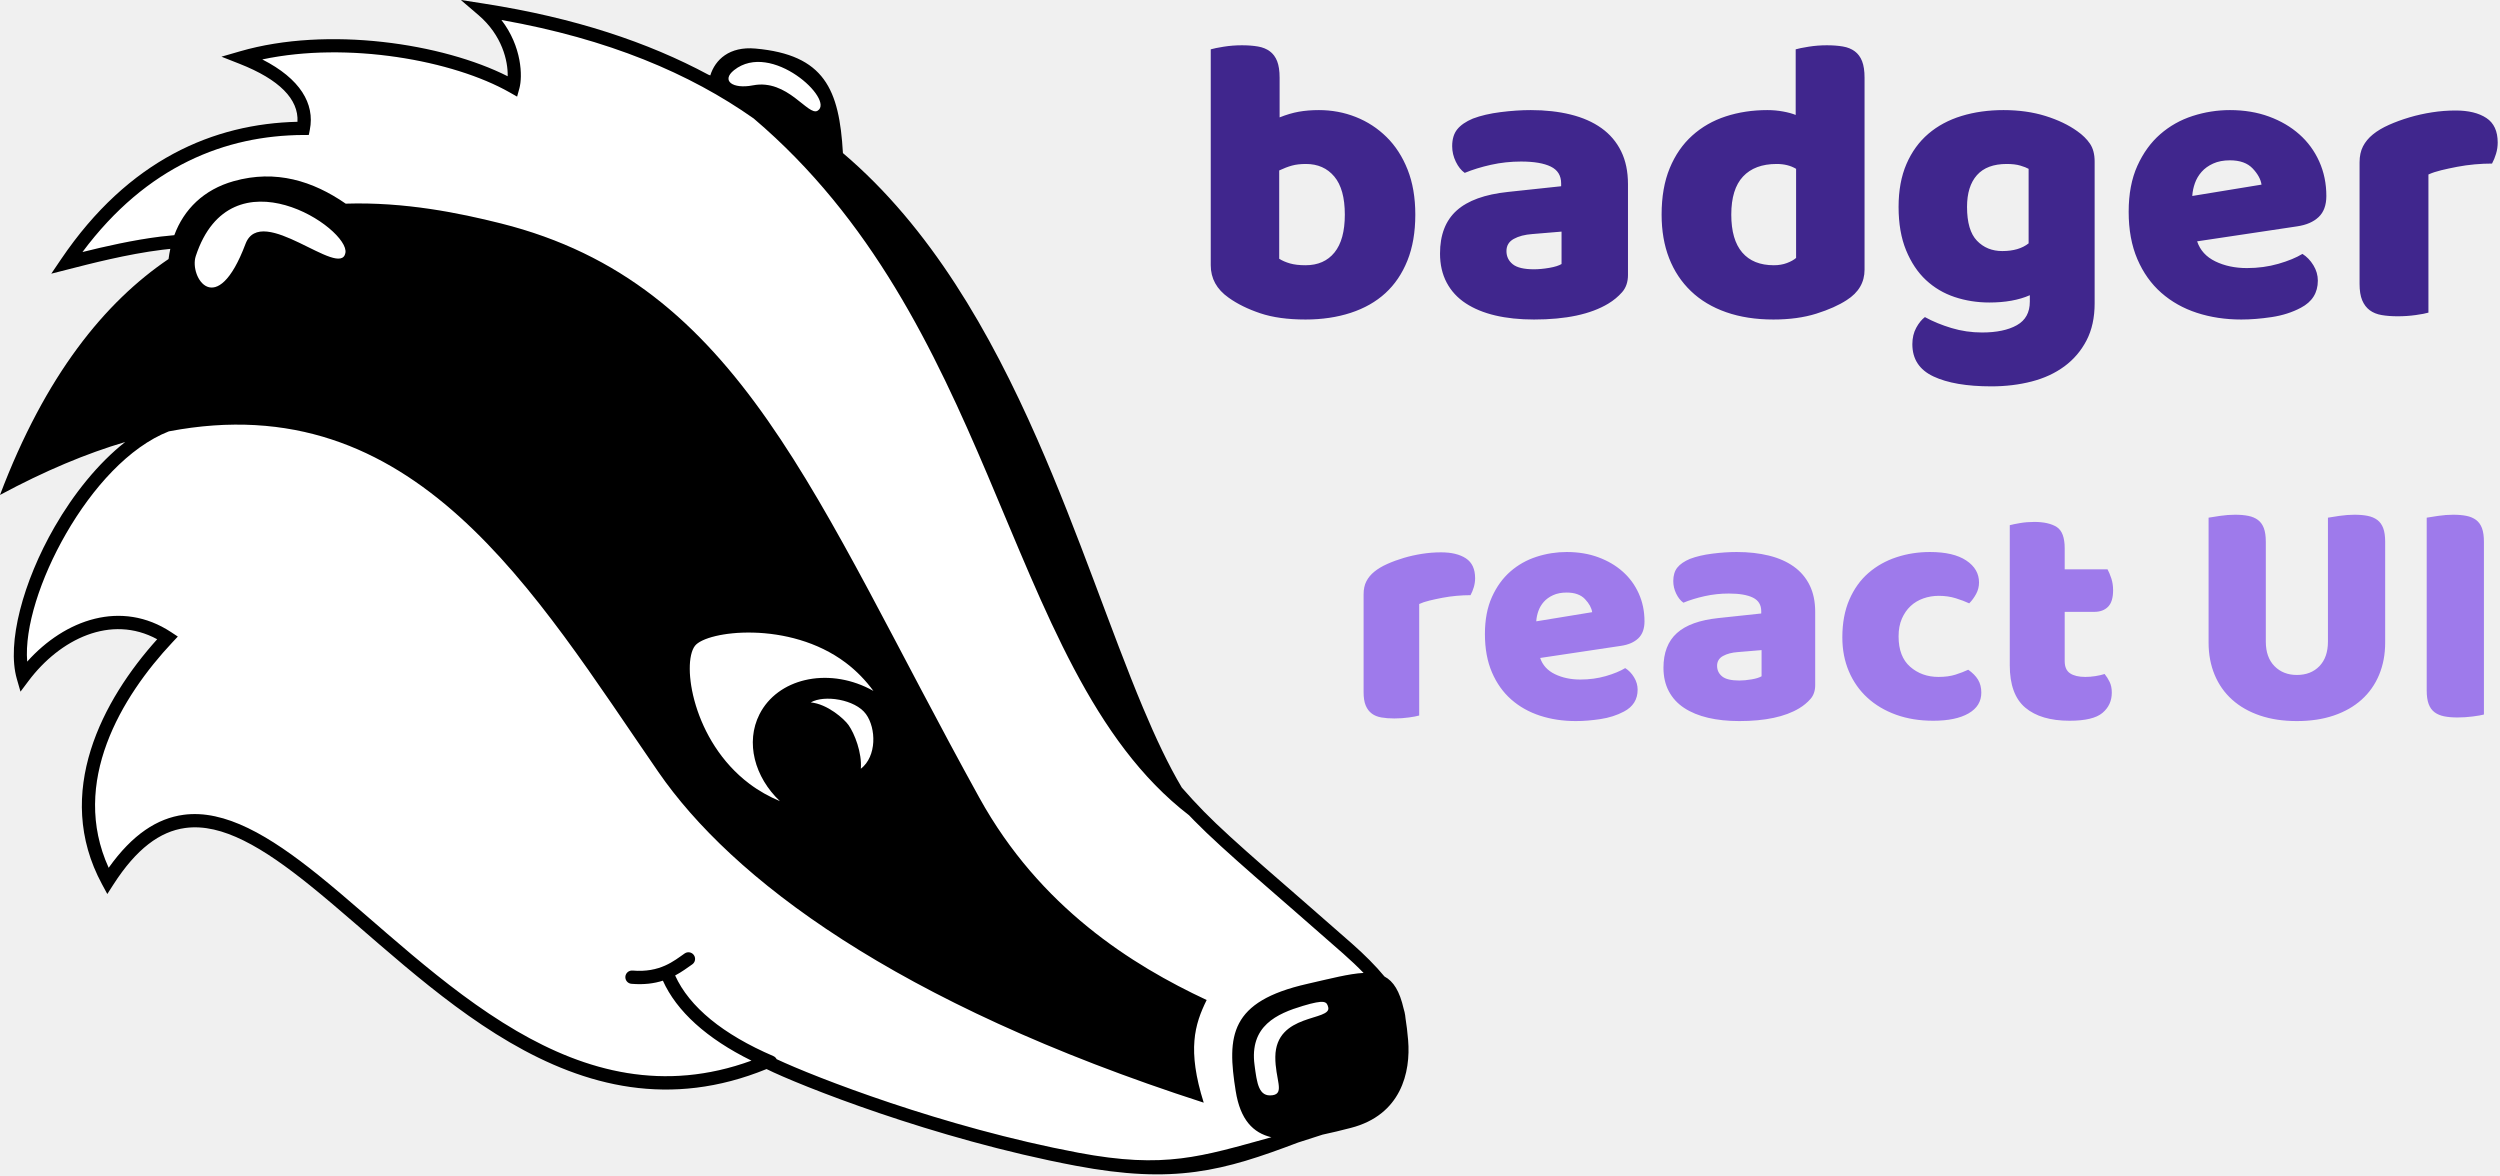
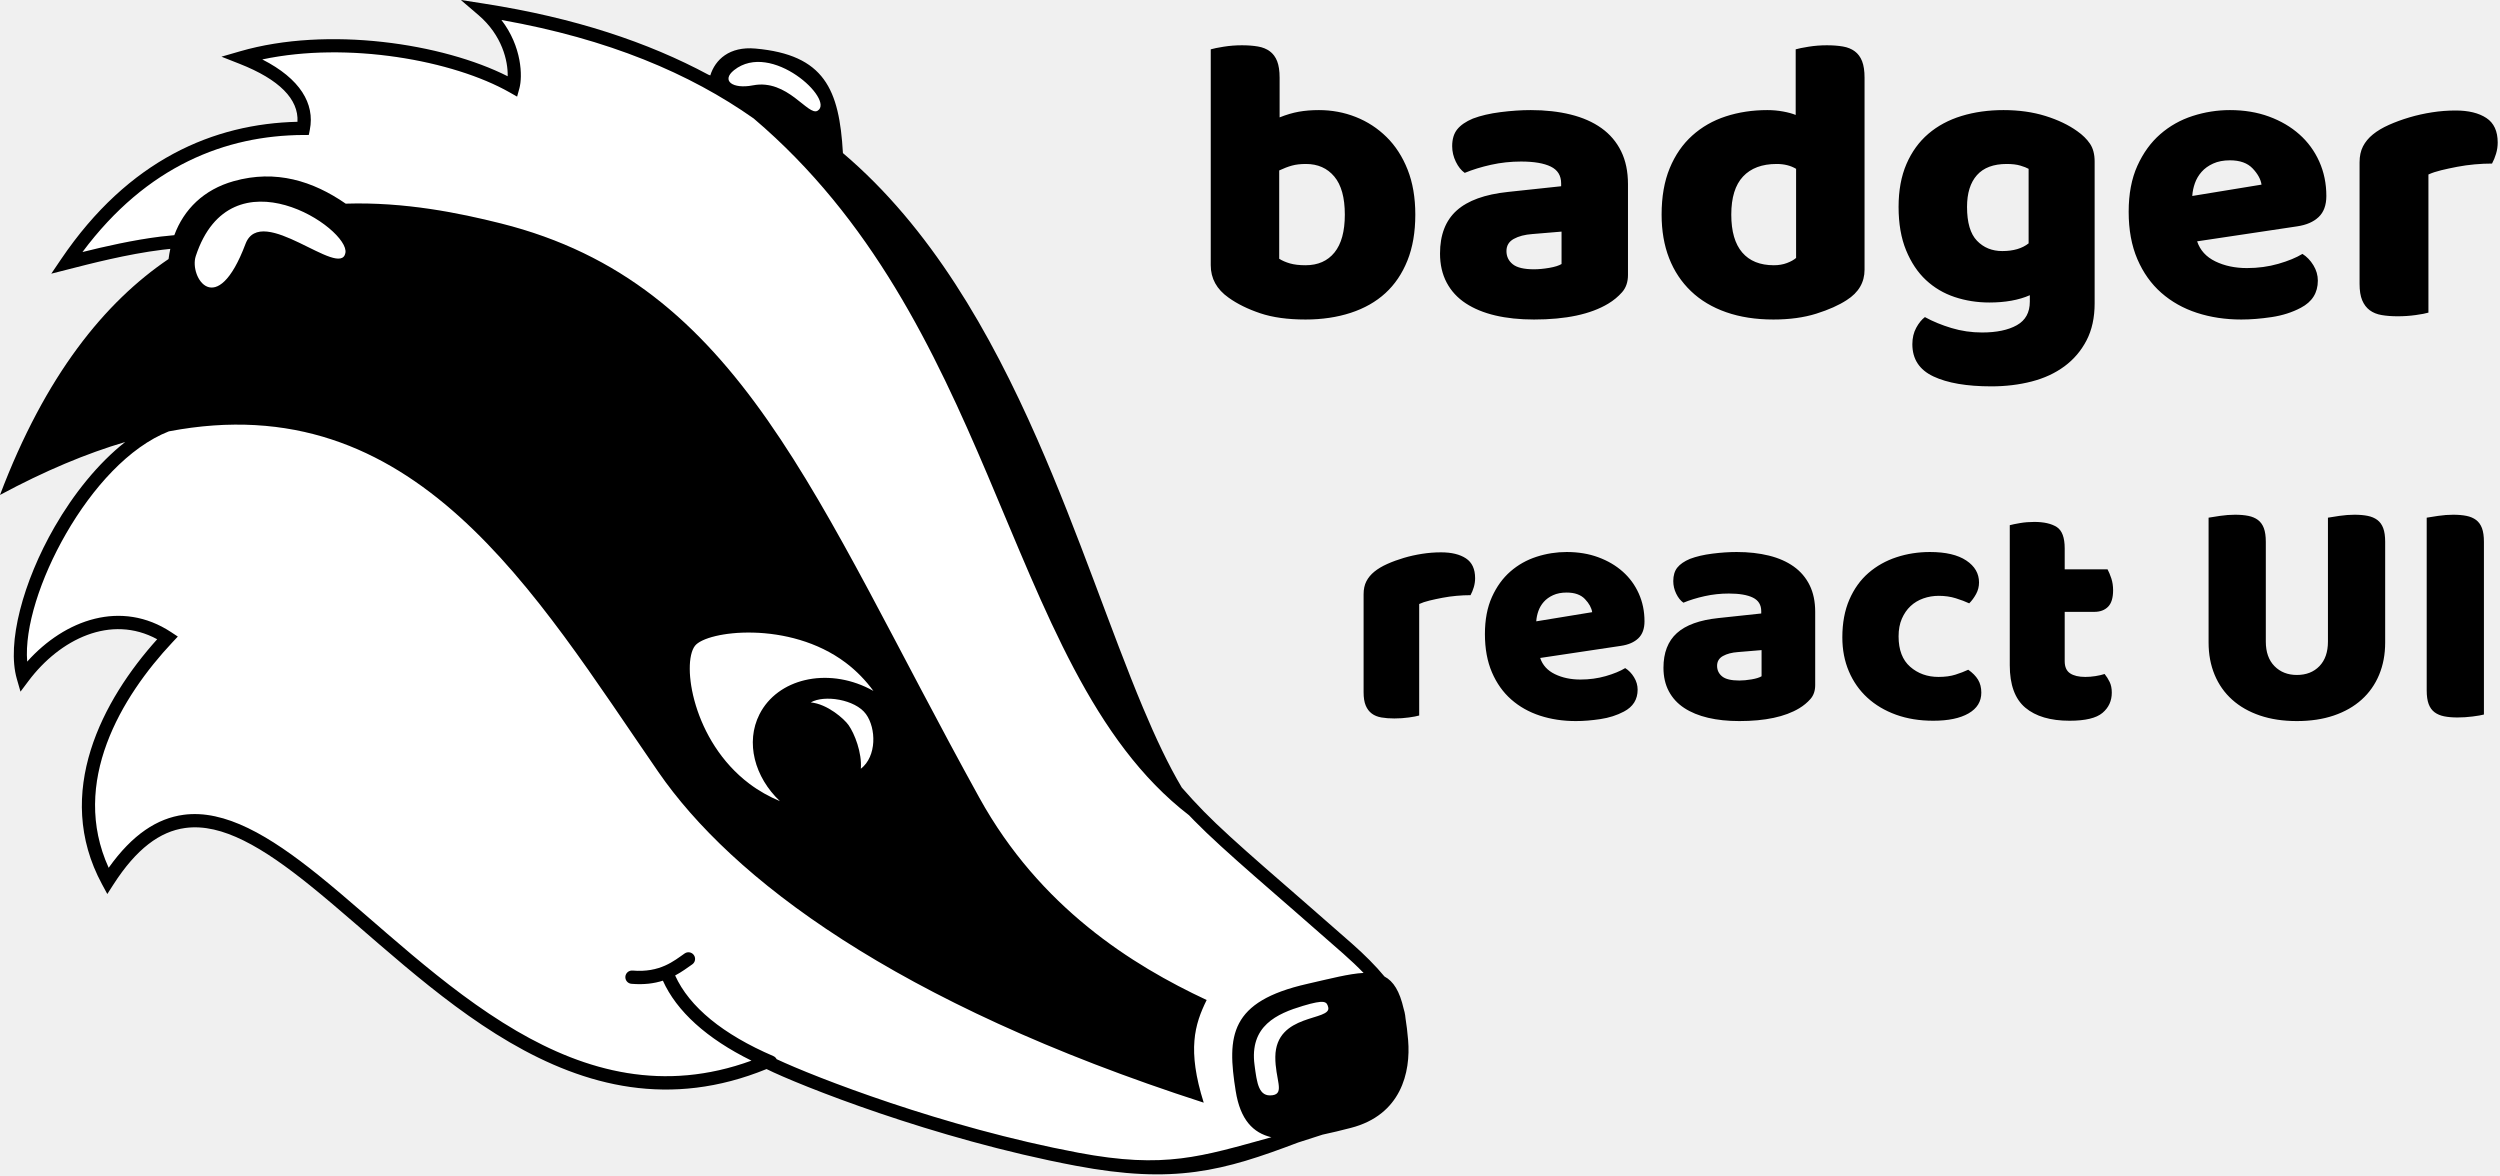
- <svg xmlns="http://www.w3.org/2000/svg" width="100%" height="100%" viewBox="0 0 717 337" version="1.1" xml:space="preserve" style="fill-rule:evenodd;clip-rule:evenodd;stroke-linejoin:round;stroke-miterlimit:2;">
-   <path id="reactui" d="M407.024,205.209C406.398,205.396 405.414,205.584 404.069,205.771C402.725,205.959 401.334,206.053 399.896,206.053C398.52,206.053 397.285,205.959 396.191,205.771C395.097,205.584 394.175,205.209 393.425,204.646C392.674,204.083 392.096,203.317 391.69,202.348C391.283,201.379 391.08,200.113 391.08,198.55L391.08,170.414C391.08,168.976 391.346,167.741 391.877,166.71C392.409,165.678 393.175,164.756 394.175,163.943C395.175,163.13 396.41,162.395 397.879,161.739C399.349,161.082 400.928,160.504 402.616,160.004C404.304,159.504 406.054,159.113 407.868,158.832C409.681,158.55 411.494,158.41 413.307,158.41C416.308,158.41 418.684,158.988 420.435,160.145C422.186,161.301 423.061,163.193 423.061,165.819C423.061,166.694 422.936,167.554 422.686,168.398C422.436,169.242 422.123,170.008 421.748,170.695C420.435,170.695 419.091,170.758 417.715,170.883C416.34,171.008 414.995,171.196 413.682,171.446C412.369,171.696 411.135,171.962 409.978,172.243C408.821,172.524 407.836,172.853 407.024,173.228L407.024,205.209ZM451.947,206.803C448.258,206.803 444.835,206.287 441.677,205.256C438.52,204.224 435.769,202.676 433.424,200.613C431.08,198.55 429.235,195.955 427.891,192.829C426.547,189.703 425.875,186.045 425.875,181.856C425.875,177.729 426.547,174.181 427.891,171.211C429.235,168.241 431.001,165.803 433.19,163.896C435.378,161.989 437.879,160.582 440.693,159.676C443.506,158.769 446.382,158.316 449.321,158.316C452.635,158.316 455.651,158.816 458.371,159.816C461.091,160.817 463.436,162.192 465.405,163.943C467.375,165.694 468.907,167.788 470.001,170.227C471.095,172.665 471.642,175.322 471.642,178.198C471.642,180.324 471.048,181.95 469.86,183.075C468.672,184.201 467.015,184.92 464.889,185.232L441.724,188.702C442.412,190.766 443.819,192.313 445.945,193.345C448.07,194.376 450.509,194.892 453.26,194.892C455.823,194.892 458.246,194.564 460.528,193.907C462.81,193.251 464.671,192.485 466.109,191.61C467.109,192.235 467.953,193.11 468.641,194.236C469.329,195.361 469.672,196.549 469.672,197.8C469.672,200.613 468.359,202.708 465.733,204.083C463.733,205.146 461.482,205.865 458.981,206.24C456.48,206.615 454.135,206.803 451.947,206.803ZM449.321,169.945C447.82,169.945 446.523,170.195 445.429,170.695C444.335,171.196 443.444,171.837 442.756,172.618C442.068,173.4 441.552,174.275 441.208,175.244C440.865,176.213 440.661,177.198 440.599,178.198L456.636,175.572C456.449,174.322 455.761,173.071 454.573,171.821C453.385,170.57 451.634,169.945 449.321,169.945ZM498.09,158.316C501.466,158.316 504.545,158.66 507.327,159.347C510.11,160.035 512.486,161.082 514.455,162.489C516.425,163.896 517.941,165.678 519.004,167.835C520.067,169.992 520.598,172.54 520.598,175.479L520.598,196.487C520.598,198.112 520.145,199.441 519.238,200.472C518.332,201.504 517.253,202.395 516.003,203.145C511.939,205.584 506.218,206.803 498.84,206.803C495.526,206.803 492.541,206.49 489.883,205.865C487.226,205.24 484.944,204.302 483.037,203.052C481.13,201.801 479.661,200.207 478.629,198.268C477.597,196.33 477.082,194.079 477.082,191.516C477.082,187.202 478.363,183.888 480.927,181.575C483.49,179.261 487.46,177.823 492.838,177.26L505.123,175.947L505.123,175.291C505.123,173.478 504.326,172.18 502.732,171.399C501.138,170.617 498.84,170.227 495.839,170.227C493.463,170.227 491.149,170.477 488.899,170.977C486.648,171.477 484.616,172.102 482.802,172.853C481.99,172.29 481.302,171.43 480.739,170.273C480.176,169.117 479.895,167.913 479.895,166.663C479.895,165.037 480.286,163.74 481.067,162.771C481.849,161.801 483.053,160.973 484.678,160.285C486.491,159.598 488.633,159.097 491.103,158.785C493.572,158.472 495.901,158.316 498.09,158.316ZM498.84,195.174C499.903,195.174 501.075,195.064 502.357,194.845C503.639,194.626 504.592,194.329 505.217,193.954L505.217,186.451L498.465,187.014C496.714,187.139 495.276,187.514 494.151,188.14C493.025,188.765 492.462,189.703 492.462,190.953C492.462,192.204 492.947,193.22 493.916,194.001C494.885,194.783 496.526,195.174 498.84,195.174ZM556.049,170.883C554.486,170.883 553.001,171.133 551.594,171.633C550.188,172.134 548.968,172.868 547.937,173.837C546.905,174.806 546.077,176.01 545.451,177.448C544.826,178.886 544.513,180.574 544.513,182.512C544.513,186.389 545.623,189.296 547.843,191.235C550.062,193.173 552.767,194.142 555.955,194.142C557.831,194.142 559.457,193.923 560.832,193.485C562.208,193.048 563.427,192.579 564.49,192.079C565.74,192.954 566.678,193.907 567.303,194.939C567.929,195.971 568.241,197.206 568.241,198.644C568.241,201.207 567.022,203.192 564.584,204.599C562.145,206.006 558.769,206.709 554.455,206.709C550.516,206.709 546.952,206.131 543.763,204.974C540.574,203.817 537.839,202.192 535.557,200.097C533.275,198.003 531.509,195.486 530.258,192.548C529.008,189.609 528.382,186.358 528.382,182.794C528.382,178.667 529.054,175.057 530.399,171.962C531.743,168.867 533.572,166.319 535.885,164.318C538.199,162.317 540.871,160.817 543.904,159.816C546.936,158.816 550.141,158.316 553.517,158.316C558.019,158.316 561.489,159.129 563.927,160.754C566.366,162.38 567.585,164.474 567.585,167.038C567.585,168.226 567.303,169.336 566.741,170.367C566.178,171.399 565.522,172.29 564.771,173.04C563.708,172.54 562.427,172.055 560.926,171.586C559.425,171.118 557.8,170.883 556.049,170.883ZM592.157,189.64C592.157,191.266 592.672,192.423 593.704,193.11C594.736,193.798 596.189,194.142 598.065,194.142C599.003,194.142 599.972,194.064 600.973,193.907C601.973,193.751 602.848,193.548 603.599,193.298C604.161,193.986 604.646,194.752 605.052,195.596C605.459,196.44 605.662,197.456 605.662,198.644C605.662,201.02 604.771,202.958 602.989,204.458C601.207,205.959 598.065,206.709 593.563,206.709C588.061,206.709 583.825,205.459 580.855,202.958C577.886,200.457 576.401,196.393 576.401,190.766L576.401,150.625C577.088,150.438 578.073,150.235 579.355,150.016C580.637,149.797 581.997,149.687 583.435,149.687C586.186,149.687 588.327,150.172 589.859,151.141C591.391,152.11 592.157,154.158 592.157,157.284L592.157,163.286L604.443,163.286C604.818,163.974 605.177,164.834 605.521,165.866C605.865,166.897 606.037,168.038 606.037,169.289C606.037,171.477 605.552,173.056 604.583,174.025C603.614,174.994 602.317,175.479 600.691,175.479L592.157,175.479L592.157,189.64ZM684.067,184.294C684.067,187.671 683.488,190.75 682.332,193.532C681.175,196.315 679.502,198.691 677.314,200.66C675.126,202.63 672.469,204.146 669.342,205.209C666.216,206.272 662.684,206.803 658.745,206.803C654.806,206.803 651.273,206.272 648.147,205.209C645.021,204.146 642.363,202.63 640.175,200.66C637.987,198.691 636.314,196.315 635.157,193.532C634.001,190.75 633.422,187.671 633.422,184.294L633.422,148.468C634.11,148.343 635.204,148.171 636.705,147.952C638.205,147.734 639.644,147.624 641.019,147.624C642.457,147.624 643.723,147.734 644.817,147.952C645.912,148.171 646.834,148.562 647.584,149.125C648.334,149.687 648.897,150.469 649.272,151.469C649.647,152.47 649.835,153.783 649.835,155.408L649.835,184.013C649.835,187.014 650.663,189.359 652.32,191.047C653.977,192.735 656.119,193.579 658.745,193.579C661.433,193.579 663.59,192.735 665.216,191.047C666.841,189.359 667.654,187.014 667.654,184.013L667.654,148.468C668.342,148.343 669.436,148.171 670.937,147.952C672.437,147.734 673.875,147.624 675.251,147.624C676.689,147.624 677.955,147.734 679.049,147.952C680.143,148.171 681.066,148.562 681.816,149.125C682.566,149.687 683.129,150.469 683.504,151.469C683.879,152.47 684.067,153.783 684.067,155.408L684.067,184.294ZM712.39,204.927C711.702,205.115 710.624,205.302 709.154,205.49C707.685,205.678 706.231,205.771 704.793,205.771C703.355,205.771 702.089,205.662 700.995,205.443C699.901,205.224 698.979,204.833 698.228,204.271C697.478,203.708 696.915,202.927 696.54,201.926C696.165,200.926 695.977,199.613 695.977,197.987L695.977,148.468C696.665,148.343 697.759,148.171 699.26,147.952C700.761,147.734 702.199,147.624 703.574,147.624C705.012,147.624 706.278,147.734 707.372,147.952C708.467,148.171 709.389,148.562 710.139,149.125C710.889,149.687 711.452,150.469 711.827,151.469C712.202,152.47 712.39,153.783 712.39,155.408L712.39,204.927Z" fill="#9E7AEB" />
-   <path id="badger" d="M347.242,14.148C348.016,13.915 349.256,13.664 350.96,13.392C352.664,13.121 354.406,12.986 356.188,12.986C357.892,12.986 359.421,13.102 360.777,13.334C362.132,13.567 363.274,14.031 364.204,14.729C365.133,15.426 365.83,16.374 366.295,17.575C366.76,18.775 366.992,20.344 366.992,22.28L366.992,33.666C368.928,32.891 370.768,32.349 372.511,32.039C374.253,31.729 376.17,31.574 378.261,31.574C381.979,31.574 385.503,32.233 388.834,33.549C392.164,34.866 395.107,36.783 397.663,39.3C400.219,41.817 402.233,44.935 403.704,48.653C405.176,52.37 405.912,56.669 405.912,61.548C405.912,66.583 405.157,70.978 403.646,74.735C402.136,78.491 400.025,81.608 397.315,84.087C394.604,86.565 391.293,88.444 387.381,89.722C383.47,90.999 379.152,91.638 374.428,91.638C369.316,91.638 364.978,91.038 361.416,89.838C357.853,88.637 354.832,87.146 352.354,85.365C348.946,82.964 347.242,79.866 347.242,76.071L347.242,14.148ZM374.428,76.071C377.99,76.071 380.759,74.851 382.734,72.411C384.709,69.971 385.697,66.35 385.697,61.548C385.697,56.669 384.69,53.029 382.676,50.628C380.662,48.227 377.952,47.026 374.544,47.026C372.995,47.026 371.659,47.181 370.536,47.491C369.413,47.801 368.193,48.265 366.876,48.885L366.876,74.212C367.728,74.754 368.754,75.199 369.955,75.548C371.155,75.896 372.646,76.071 374.428,76.071ZM439.023,31.574C443.205,31.574 447.02,32 450.466,32.852C453.913,33.704 456.856,35.002 459.296,36.744C461.735,38.487 463.614,40.694 464.93,43.366C466.247,46.039 466.905,49.195 466.905,52.835L466.905,78.859C466.905,80.873 466.344,82.518 465.221,83.796C464.098,85.074 462.762,86.178 461.213,87.108C456.178,90.128 449.091,91.638 439.952,91.638C435.847,91.638 432.149,91.251 428.857,90.477C425.565,89.702 422.738,88.54 420.376,86.991C418.014,85.442 416.194,83.467 414.916,81.066C413.638,78.665 412.999,75.877 412.999,72.701C412.999,67.357 414.586,63.252 417.762,60.387C420.938,57.521 425.856,55.739 432.517,55.042L447.736,53.416L447.736,52.603C447.736,50.356 446.748,48.749 444.773,47.781C442.798,46.813 439.952,46.329 436.234,46.329C433.291,46.329 430.425,46.639 427.637,47.258C424.849,47.878 422.332,48.653 420.086,49.582C419.079,48.885 418.227,47.82 417.53,46.387C416.833,44.954 416.484,43.463 416.484,41.914C416.484,39.9 416.968,38.293 417.936,37.093C418.904,35.892 420.395,34.866 422.409,34.014C424.655,33.162 427.308,32.542 430.367,32.155C433.427,31.768 436.312,31.574 439.023,31.574ZM439.952,77.232C441.269,77.232 442.721,77.097 444.309,76.826C445.896,76.555 447.078,76.187 447.852,75.722L447.852,66.428L439.487,67.125C437.319,67.28 435.537,67.744 434.143,68.519C432.749,69.294 432.052,70.455 432.052,72.004C432.052,73.553 432.652,74.812 433.853,75.78C435.053,76.748 437.086,77.232 439.952,77.232ZM476.548,61.548C476.548,56.436 477.323,52.002 478.872,48.246C480.421,44.489 482.57,41.372 485.32,38.894C488.069,36.415 491.283,34.576 494.962,33.375C498.641,32.175 502.611,31.574 506.871,31.574C508.42,31.574 509.93,31.71 511.402,31.981C512.873,32.252 514.074,32.581 515.003,32.968L515.003,14.148C515.778,13.915 517.017,13.664 518.721,13.392C520.425,13.121 522.167,12.986 523.949,12.986C525.653,12.986 527.182,13.102 528.538,13.334C529.893,13.567 531.036,14.031 531.965,14.729C532.895,15.426 533.592,16.374 534.056,17.575C534.521,18.775 534.753,20.344 534.753,22.28L534.753,77.349C534.753,80.989 533.049,83.893 529.642,86.062C527.395,87.533 524.491,88.831 520.928,89.954C517.365,91.077 513.26,91.638 508.613,91.638C503.579,91.638 499.067,90.941 495.079,89.547C491.09,88.153 487.721,86.139 484.971,83.506C482.222,80.873 480.13,77.716 478.697,74.037C477.265,70.358 476.548,66.195 476.548,61.548ZM509.543,47.026C505.36,47.026 502.146,48.227 499.9,50.628C497.654,53.029 496.531,56.669 496.531,61.548C496.531,66.35 497.576,69.971 499.668,72.411C501.759,74.851 504.779,76.071 508.73,76.071C510.124,76.071 511.382,75.858 512.505,75.432C513.628,75.006 514.5,74.522 515.119,73.979L515.119,48.42C513.57,47.491 511.711,47.026 509.543,47.026ZM574.603,31.574C579.017,31.574 583.025,32.136 586.627,33.259C590.228,34.382 593.268,35.834 595.747,37.616C597.296,38.7 598.516,39.9 599.407,41.217C600.297,42.534 600.743,44.238 600.743,46.329L600.743,86.991C600.743,91.096 599.968,94.64 598.419,97.622C596.87,100.604 594.759,103.082 592.087,105.057C589.415,107.032 586.278,108.484 582.677,109.414C579.075,110.343 575.222,110.808 571.117,110.808C564.069,110.808 558.531,109.859 554.504,107.961C550.476,106.064 548.462,102.985 548.462,98.725C548.462,96.944 548.83,95.376 549.566,94.02C550.302,92.665 551.135,91.638 552.064,90.941C554.31,92.181 556.847,93.226 559.674,94.078C562.501,94.93 565.424,95.356 568.445,95.356C572.627,95.356 575.958,94.659 578.436,93.265C580.915,91.871 582.154,89.625 582.154,86.527L582.154,84.668C578.979,86.062 575.106,86.759 570.536,86.759C567.051,86.759 563.74,86.236 560.603,85.191C557.466,84.145 554.717,82.518 552.354,80.311C549.992,78.104 548.095,75.257 546.662,71.772C545.229,68.287 544.512,64.143 544.512,59.341C544.512,54.616 545.268,50.511 546.778,47.026C548.288,43.541 550.379,40.656 553.051,38.371C555.724,36.086 558.899,34.382 562.578,33.259C566.257,32.136 570.265,31.574 574.603,31.574ZM581.806,48.42C581.263,48.11 580.47,47.801 579.424,47.491C578.378,47.181 577.081,47.026 575.532,47.026C571.737,47.026 568.89,48.091 566.993,50.221C565.095,52.351 564.146,55.391 564.146,59.341C564.146,63.833 565.095,67.067 566.993,69.042C568.89,71.017 571.311,72.004 574.254,72.004C577.43,72.004 579.947,71.269 581.806,69.797L581.806,48.42ZM642.799,91.638C638.229,91.638 633.989,90.999 630.078,89.722C626.166,88.444 622.758,86.527 619.854,83.971C616.949,81.415 614.665,78.201 612.999,74.328C611.334,70.455 610.502,65.924 610.502,60.735C610.502,55.623 611.334,51.228 612.999,47.549C614.665,43.87 616.853,40.849 619.563,38.487C622.274,36.125 625.372,34.382 628.858,33.259C632.343,32.136 635.906,31.574 639.546,31.574C643.651,31.574 647.388,32.194 650.757,33.433C654.126,34.672 657.031,36.376 659.471,38.545C661.91,40.714 663.808,43.308 665.163,46.329C666.519,49.35 667.197,52.641 667.197,56.204C667.197,58.837 666.461,60.851 664.989,62.245C663.518,63.64 661.465,64.53 658.832,64.917L630.136,69.216C630.988,71.772 632.73,73.689 635.364,74.967C637.997,76.245 641.018,76.884 644.426,76.884C647.601,76.884 650.602,76.477 653.429,75.664C656.256,74.851 658.561,73.902 660.342,72.818C661.581,73.592 662.627,74.676 663.479,76.071C664.331,77.465 664.757,78.936 664.757,80.485C664.757,83.971 663.13,86.565 659.877,88.269C657.399,89.586 654.611,90.477 651.512,90.941C648.414,91.406 645.51,91.638 642.799,91.638ZM639.546,45.98C637.687,45.98 636.08,46.29 634.725,46.91C633.369,47.529 632.266,48.323 631.414,49.292C630.562,50.26 629.923,51.344 629.497,52.545C629.071,53.745 628.819,54.965 628.742,56.204L648.608,52.951C648.376,51.402 647.524,49.853 646.052,48.304C644.581,46.755 642.412,45.98 639.546,45.98ZM696.473,89.663C695.699,89.896 694.479,90.128 692.814,90.36C691.149,90.593 689.425,90.709 687.644,90.709C685.94,90.709 684.41,90.593 683.055,90.36C681.699,90.128 680.557,89.663 679.628,88.966C678.698,88.269 677.982,87.321 677.478,86.12C676.975,84.919 676.723,83.351 676.723,81.415L676.723,46.561C676.723,44.78 677.052,43.25 677.711,41.972C678.369,40.694 679.318,39.552 680.557,38.545C681.796,37.538 683.326,36.628 685.146,35.815C686.966,35.002 688.922,34.285 691.013,33.666C693.104,33.046 695.273,32.562 697.519,32.213C699.765,31.865 702.011,31.691 704.257,31.691C707.975,31.691 710.918,32.407 713.087,33.84C715.256,35.273 716.34,37.616 716.34,40.869C716.34,41.953 716.185,43.018 715.875,44.063C715.565,45.109 715.178,46.058 714.713,46.91C713.087,46.91 711.422,46.987 709.718,47.142C708.014,47.297 706.349,47.529 704.722,47.839C703.096,48.149 701.566,48.478 700.133,48.827C698.7,49.175 697.48,49.582 696.473,50.047L696.473,89.663Z" fill="#40268D" />
+ <svg xmlns="http://www.w3.org/2000/svg" width="100%" height="100%" viewBox="0 0 717 337" version="1.1" xml:space="preserve" style="fill-rule:evenodd;clip-rule:evenodd;stroke-linejoin:round;stroke-miterlimit:2;" id="badger-react-ui">
+   <path class="badger" d="M347.242,14.148C348.016,13.915 349.256,13.664 350.96,13.392C352.664,13.121 354.406,12.986 356.188,12.986C357.892,12.986 359.421,13.102 360.777,13.334C362.132,13.567 363.274,14.031 364.204,14.729C365.133,15.426 365.83,16.374 366.295,17.575C366.76,18.775 366.992,20.344 366.992,22.28L366.992,33.666C368.928,32.891 370.768,32.349 372.511,32.039C374.253,31.729 376.17,31.574 378.261,31.574C381.979,31.574 385.503,32.233 388.834,33.549C392.164,34.866 395.107,36.783 397.663,39.3C400.219,41.817 402.233,44.935 403.704,48.653C405.176,52.37 405.912,56.669 405.912,61.548C405.912,66.583 405.157,70.978 403.646,74.735C402.136,78.491 400.025,81.608 397.315,84.087C394.604,86.565 391.293,88.444 387.381,89.722C383.47,90.999 379.152,91.638 374.428,91.638C369.316,91.638 364.978,91.038 361.416,89.838C357.853,88.637 354.832,87.146 352.354,85.365C348.946,82.964 347.242,79.866 347.242,76.071L347.242,14.148ZM374.428,76.071C377.99,76.071 380.759,74.851 382.734,72.411C384.709,69.971 385.697,66.35 385.697,61.548C385.697,56.669 384.69,53.029 382.676,50.628C380.662,48.227 377.952,47.026 374.544,47.026C372.995,47.026 371.659,47.181 370.536,47.491C369.413,47.801 368.193,48.265 366.876,48.885L366.876,74.212C367.728,74.754 368.754,75.199 369.955,75.548C371.155,75.896 372.646,76.071 374.428,76.071ZM439.023,31.574C443.205,31.574 447.02,32 450.466,32.852C453.913,33.704 456.856,35.002 459.296,36.744C461.735,38.487 463.614,40.694 464.93,43.366C466.247,46.039 466.905,49.195 466.905,52.835L466.905,78.859C466.905,80.873 466.344,82.518 465.221,83.796C464.098,85.074 462.762,86.178 461.213,87.108C456.178,90.128 449.091,91.638 439.952,91.638C435.847,91.638 432.149,91.251 428.857,90.477C425.565,89.702 422.738,88.54 420.376,86.991C418.014,85.442 416.194,83.467 414.916,81.066C413.638,78.665 412.999,75.877 412.999,72.701C412.999,67.357 414.586,63.252 417.762,60.387C420.938,57.521 425.856,55.739 432.517,55.042L447.736,53.416L447.736,52.603C447.736,50.356 446.748,48.749 444.773,47.781C442.798,46.813 439.952,46.329 436.234,46.329C433.291,46.329 430.425,46.639 427.637,47.258C424.849,47.878 422.332,48.653 420.086,49.582C419.079,48.885 418.227,47.82 417.53,46.387C416.833,44.954 416.484,43.463 416.484,41.914C416.484,39.9 416.968,38.293 417.936,37.093C418.904,35.892 420.395,34.866 422.409,34.014C424.655,33.162 427.308,32.542 430.367,32.155C433.427,31.768 436.312,31.574 439.023,31.574ZM439.952,77.232C441.269,77.232 442.721,77.097 444.309,76.826C445.896,76.555 447.078,76.187 447.852,75.722L447.852,66.428L439.487,67.125C437.319,67.28 435.537,67.744 434.143,68.519C432.749,69.294 432.052,70.455 432.052,72.004C432.052,73.553 432.652,74.812 433.853,75.78C435.053,76.748 437.086,77.232 439.952,77.232ZM476.548,61.548C476.548,56.436 477.323,52.002 478.872,48.246C480.421,44.489 482.57,41.372 485.32,38.894C488.069,36.415 491.283,34.576 494.962,33.375C498.641,32.175 502.611,31.574 506.871,31.574C508.42,31.574 509.93,31.71 511.402,31.981C512.873,32.252 514.074,32.581 515.003,32.968L515.003,14.148C515.778,13.915 517.017,13.664 518.721,13.392C520.425,13.121 522.167,12.986 523.949,12.986C525.653,12.986 527.182,13.102 528.538,13.334C529.893,13.567 531.036,14.031 531.965,14.729C532.895,15.426 533.592,16.374 534.056,17.575C534.521,18.775 534.753,20.344 534.753,22.28L534.753,77.349C534.753,80.989 533.049,83.893 529.642,86.062C527.395,87.533 524.491,88.831 520.928,89.954C517.365,91.077 513.26,91.638 508.613,91.638C503.579,91.638 499.067,90.941 495.079,89.547C491.09,88.153 487.721,86.139 484.971,83.506C482.222,80.873 480.13,77.716 478.697,74.037C477.265,70.358 476.548,66.195 476.548,61.548ZM509.543,47.026C505.36,47.026 502.146,48.227 499.9,50.628C497.654,53.029 496.531,56.669 496.531,61.548C496.531,66.35 497.576,69.971 499.668,72.411C501.759,74.851 504.779,76.071 508.73,76.071C510.124,76.071 511.382,75.858 512.505,75.432C513.628,75.006 514.5,74.522 515.119,73.979L515.119,48.42C513.57,47.491 511.711,47.026 509.543,47.026ZM574.603,31.574C579.017,31.574 583.025,32.136 586.627,33.259C590.228,34.382 593.268,35.834 595.747,37.616C597.296,38.7 598.516,39.9 599.407,41.217C600.297,42.534 600.743,44.238 600.743,46.329L600.743,86.991C600.743,91.096 599.968,94.64 598.419,97.622C596.87,100.604 594.759,103.082 592.087,105.057C589.415,107.032 586.278,108.484 582.677,109.414C579.075,110.343 575.222,110.808 571.117,110.808C564.069,110.808 558.531,109.859 554.504,107.961C550.476,106.064 548.462,102.985 548.462,98.725C548.462,96.944 548.83,95.376 549.566,94.02C550.302,92.665 551.135,91.638 552.064,90.941C554.31,92.181 556.847,93.226 559.674,94.078C562.501,94.93 565.424,95.356 568.445,95.356C572.627,95.356 575.958,94.659 578.436,93.265C580.915,91.871 582.154,89.625 582.154,86.527L582.154,84.668C578.979,86.062 575.106,86.759 570.536,86.759C567.051,86.759 563.74,86.236 560.603,85.191C557.466,84.145 554.717,82.518 552.354,80.311C549.992,78.104 548.095,75.257 546.662,71.772C545.229,68.287 544.512,64.143 544.512,59.341C544.512,54.616 545.268,50.511 546.778,47.026C548.288,43.541 550.379,40.656 553.051,38.371C555.724,36.086 558.899,34.382 562.578,33.259C566.257,32.136 570.265,31.574 574.603,31.574ZM581.806,48.42C581.263,48.11 580.47,47.801 579.424,47.491C578.378,47.181 577.081,47.026 575.532,47.026C571.737,47.026 568.89,48.091 566.993,50.221C565.095,52.351 564.146,55.391 564.146,59.341C564.146,63.833 565.095,67.067 566.993,69.042C568.89,71.017 571.311,72.004 574.254,72.004C577.43,72.004 579.947,71.269 581.806,69.797L581.806,48.42ZM642.799,91.638C638.229,91.638 633.989,90.999 630.078,89.722C626.166,88.444 622.758,86.527 619.854,83.971C616.949,81.415 614.665,78.201 612.999,74.328C611.334,70.455 610.502,65.924 610.502,60.735C610.502,55.623 611.334,51.228 612.999,47.549C614.665,43.87 616.853,40.849 619.563,38.487C622.274,36.125 625.372,34.382 628.858,33.259C632.343,32.136 635.906,31.574 639.546,31.574C643.651,31.574 647.388,32.194 650.757,33.433C654.126,34.672 657.031,36.376 659.471,38.545C661.91,40.714 663.808,43.308 665.163,46.329C666.519,49.35 667.197,52.641 667.197,56.204C667.197,58.837 666.461,60.851 664.989,62.245C663.518,63.64 661.465,64.53 658.832,64.917L630.136,69.216C630.988,71.772 632.73,73.689 635.364,74.967C637.997,76.245 641.018,76.884 644.426,76.884C647.601,76.884 650.602,76.477 653.429,75.664C656.256,74.851 658.561,73.902 660.342,72.818C661.581,73.592 662.627,74.676 663.479,76.071C664.331,77.465 664.757,78.936 664.757,80.485C664.757,83.971 663.13,86.565 659.877,88.269C657.399,89.586 654.611,90.477 651.512,90.941C648.414,91.406 645.51,91.638 642.799,91.638ZM639.546,45.98C637.687,45.98 636.08,46.29 634.725,46.91C633.369,47.529 632.266,48.323 631.414,49.292C630.562,50.26 629.923,51.344 629.497,52.545C629.071,53.745 628.819,54.965 628.742,56.204L648.608,52.951C648.376,51.402 647.524,49.853 646.052,48.304C644.581,46.755 642.412,45.98 639.546,45.98ZM696.473,89.663C695.699,89.896 694.479,90.128 692.814,90.36C691.149,90.593 689.425,90.709 687.644,90.709C685.94,90.709 684.41,90.593 683.055,90.36C681.699,90.128 680.557,89.663 679.628,88.966C678.698,88.269 677.982,87.321 677.478,86.12C676.975,84.919 676.723,83.351 676.723,81.415L676.723,46.561C676.723,44.78 677.052,43.25 677.711,41.972C678.369,40.694 679.318,39.552 680.557,38.545C681.796,37.538 683.326,36.628 685.146,35.815C686.966,35.002 688.922,34.285 691.013,33.666C693.104,33.046 695.273,32.562 697.519,32.213C699.765,31.865 702.011,31.691 704.257,31.691C707.975,31.691 710.918,32.407 713.087,33.84C715.256,35.273 716.34,37.616 716.34,40.869C716.34,41.953 716.185,43.018 715.875,44.063C715.565,45.109 715.178,46.058 714.713,46.91C713.087,46.91 711.422,46.987 709.718,47.142C708.014,47.297 706.349,47.529 704.722,47.839C703.096,48.149 701.566,48.478 700.133,48.827C698.7,49.175 697.48,49.582 696.473,50.047L696.473,89.663Z" />
+   <path class="reactui" d="M407.024,205.209C406.398,205.396 405.414,205.584 404.069,205.771C402.725,205.959 401.334,206.053 399.896,206.053C398.52,206.053 397.285,205.959 396.191,205.771C395.097,205.584 394.175,205.209 393.425,204.646C392.674,204.083 392.096,203.317 391.69,202.348C391.283,201.379 391.08,200.113 391.08,198.55L391.08,170.414C391.08,168.976 391.346,167.741 391.877,166.71C392.409,165.678 393.175,164.756 394.175,163.943C395.175,163.13 396.41,162.395 397.879,161.739C399.349,161.082 400.928,160.504 402.616,160.004C404.304,159.504 406.054,159.113 407.868,158.832C409.681,158.55 411.494,158.41 413.307,158.41C416.308,158.41 418.684,158.988 420.435,160.145C422.186,161.301 423.061,163.193 423.061,165.819C423.061,166.694 422.936,167.554 422.686,168.398C422.436,169.242 422.123,170.008 421.748,170.695C420.435,170.695 419.091,170.758 417.715,170.883C416.34,171.008 414.995,171.196 413.682,171.446C412.369,171.696 411.135,171.962 409.978,172.243C408.821,172.524 407.836,172.853 407.024,173.228L407.024,205.209ZM451.947,206.803C448.258,206.803 444.835,206.287 441.677,205.256C438.52,204.224 435.769,202.676 433.424,200.613C431.08,198.55 429.235,195.955 427.891,192.829C426.547,189.703 425.875,186.045 425.875,181.856C425.875,177.729 426.547,174.181 427.891,171.211C429.235,168.241 431.001,165.803 433.19,163.896C435.378,161.989 437.879,160.582 440.693,159.676C443.506,158.769 446.382,158.316 449.321,158.316C452.635,158.316 455.651,158.816 458.371,159.816C461.091,160.817 463.436,162.192 465.405,163.943C467.375,165.694 468.907,167.788 470.001,170.227C471.095,172.665 471.642,175.322 471.642,178.198C471.642,180.324 471.048,181.95 469.86,183.075C468.672,184.201 467.015,184.92 464.889,185.232L441.724,188.702C442.412,190.766 443.819,192.313 445.945,193.345C448.07,194.376 450.509,194.892 453.26,194.892C455.823,194.892 458.246,194.564 460.528,193.907C462.81,193.251 464.671,192.485 466.109,191.61C467.109,192.235 467.953,193.11 468.641,194.236C469.329,195.361 469.672,196.549 469.672,197.8C469.672,200.613 468.359,202.708 465.733,204.083C463.733,205.146 461.482,205.865 458.981,206.24C456.48,206.615 454.135,206.803 451.947,206.803ZM449.321,169.945C447.82,169.945 446.523,170.195 445.429,170.695C444.335,171.196 443.444,171.837 442.756,172.618C442.068,173.4 441.552,174.275 441.208,175.244C440.865,176.213 440.661,177.198 440.599,178.198L456.636,175.572C456.449,174.322 455.761,173.071 454.573,171.821C453.385,170.57 451.634,169.945 449.321,169.945ZM498.09,158.316C501.466,158.316 504.545,158.66 507.327,159.347C510.11,160.035 512.486,161.082 514.455,162.489C516.425,163.896 517.941,165.678 519.004,167.835C520.067,169.992 520.598,172.54 520.598,175.479L520.598,196.487C520.598,198.112 520.145,199.441 519.238,200.472C518.332,201.504 517.253,202.395 516.003,203.145C511.939,205.584 506.218,206.803 498.84,206.803C495.526,206.803 492.541,206.49 489.883,205.865C487.226,205.24 484.944,204.302 483.037,203.052C481.13,201.801 479.661,200.207 478.629,198.268C477.597,196.33 477.082,194.079 477.082,191.516C477.082,187.202 478.363,183.888 480.927,181.575C483.49,179.261 487.46,177.823 492.838,177.26L505.123,175.947L505.123,175.291C505.123,173.478 504.326,172.18 502.732,171.399C501.138,170.617 498.84,170.227 495.839,170.227C493.463,170.227 491.149,170.477 488.899,170.977C486.648,171.477 484.616,172.102 482.802,172.853C481.99,172.29 481.302,171.43 480.739,170.273C480.176,169.117 479.895,167.913 479.895,166.663C479.895,165.037 480.286,163.74 481.067,162.771C481.849,161.801 483.053,160.973 484.678,160.285C486.491,159.598 488.633,159.097 491.103,158.785C493.572,158.472 495.901,158.316 498.09,158.316ZM498.84,195.174C499.903,195.174 501.075,195.064 502.357,194.845C503.639,194.626 504.592,194.329 505.217,193.954L505.217,186.451L498.465,187.014C496.714,187.139 495.276,187.514 494.151,188.14C493.025,188.765 492.462,189.703 492.462,190.953C492.462,192.204 492.947,193.22 493.916,194.001C494.885,194.783 496.526,195.174 498.84,195.174ZM556.049,170.883C554.486,170.883 553.001,171.133 551.594,171.633C550.188,172.134 548.968,172.868 547.937,173.837C546.905,174.806 546.077,176.01 545.451,177.448C544.826,178.886 544.513,180.574 544.513,182.512C544.513,186.389 545.623,189.296 547.843,191.235C550.062,193.173 552.767,194.142 555.955,194.142C557.831,194.142 559.457,193.923 560.832,193.485C562.208,193.048 563.427,192.579 564.49,192.079C565.74,192.954 566.678,193.907 567.303,194.939C567.929,195.971 568.241,197.206 568.241,198.644C568.241,201.207 567.022,203.192 564.584,204.599C562.145,206.006 558.769,206.709 554.455,206.709C550.516,206.709 546.952,206.131 543.763,204.974C540.574,203.817 537.839,202.192 535.557,200.097C533.275,198.003 531.509,195.486 530.258,192.548C529.008,189.609 528.382,186.358 528.382,182.794C528.382,178.667 529.054,175.057 530.399,171.962C531.743,168.867 533.572,166.319 535.885,164.318C538.199,162.317 540.871,160.817 543.904,159.816C546.936,158.816 550.141,158.316 553.517,158.316C558.019,158.316 561.489,159.129 563.927,160.754C566.366,162.38 567.585,164.474 567.585,167.038C567.585,168.226 567.303,169.336 566.741,170.367C566.178,171.399 565.522,172.29 564.771,173.04C563.708,172.54 562.427,172.055 560.926,171.586C559.425,171.118 557.8,170.883 556.049,170.883ZM592.157,189.64C592.157,191.266 592.672,192.423 593.704,193.11C594.736,193.798 596.189,194.142 598.065,194.142C599.003,194.142 599.972,194.064 600.973,193.907C601.973,193.751 602.848,193.548 603.599,193.298C604.161,193.986 604.646,194.752 605.052,195.596C605.459,196.44 605.662,197.456 605.662,198.644C605.662,201.02 604.771,202.958 602.989,204.458C601.207,205.959 598.065,206.709 593.563,206.709C588.061,206.709 583.825,205.459 580.855,202.958C577.886,200.457 576.401,196.393 576.401,190.766L576.401,150.625C577.088,150.438 578.073,150.235 579.355,150.016C580.637,149.797 581.997,149.687 583.435,149.687C586.186,149.687 588.327,150.172 589.859,151.141C591.391,152.11 592.157,154.158 592.157,157.284L592.157,163.286L604.443,163.286C604.818,163.974 605.177,164.834 605.521,165.866C605.865,166.897 606.037,168.038 606.037,169.289C606.037,171.477 605.552,173.056 604.583,174.025C603.614,174.994 602.317,175.479 600.691,175.479L592.157,175.479L592.157,189.64ZM684.067,184.294C684.067,187.671 683.488,190.75 682.332,193.532C681.175,196.315 679.502,198.691 677.314,200.66C675.126,202.63 672.469,204.146 669.342,205.209C666.216,206.272 662.684,206.803 658.745,206.803C654.806,206.803 651.273,206.272 648.147,205.209C645.021,204.146 642.363,202.63 640.175,200.66C637.987,198.691 636.314,196.315 635.157,193.532C634.001,190.75 633.422,187.671 633.422,184.294L633.422,148.468C634.11,148.343 635.204,148.171 636.705,147.952C638.205,147.734 639.644,147.624 641.019,147.624C642.457,147.624 643.723,147.734 644.817,147.952C645.912,148.171 646.834,148.562 647.584,149.125C648.334,149.687 648.897,150.469 649.272,151.469C649.647,152.47 649.835,153.783 649.835,155.408L649.835,184.013C649.835,187.014 650.663,189.359 652.32,191.047C653.977,192.735 656.119,193.579 658.745,193.579C661.433,193.579 663.59,192.735 665.216,191.047C666.841,189.359 667.654,187.014 667.654,184.013L667.654,148.468C668.342,148.343 669.436,148.171 670.937,147.952C672.437,147.734 673.875,147.624 675.251,147.624C676.689,147.624 677.955,147.734 679.049,147.952C680.143,148.171 681.066,148.562 681.816,149.125C682.566,149.687 683.129,150.469 683.504,151.469C683.879,152.47 684.067,153.783 684.067,155.408L684.067,184.294ZM712.39,204.927C711.702,205.115 710.624,205.302 709.154,205.49C707.685,205.678 706.231,205.771 704.793,205.771C703.355,205.771 702.089,205.662 700.995,205.443C699.901,205.224 698.979,204.833 698.228,204.271C697.478,203.708 696.915,202.927 696.54,201.926C696.165,200.926 695.977,199.613 695.977,197.987L695.977,148.468C696.665,148.343 697.759,148.171 699.26,147.952C700.761,147.734 702.199,147.624 703.574,147.624C705.012,147.624 706.278,147.734 707.372,147.952C708.467,148.171 709.389,148.562 710.139,149.125C710.889,149.687 711.452,150.469 711.827,151.469C712.202,152.47 712.39,153.783 712.39,155.408L712.39,204.927Z" />
  <path id="white" d="M248.362,204.8C251.303,208.841 251.506,216.92 246.886,220.486C247.235,215.811 245.076,210.416 243.385,207.987C242.142,206.2 237.32,201.909 232.525,201.457C236.319,199.212 245.27,200.55 248.362,204.8ZM380.931,288.851C382.012,292.919 365.895,290.457 365.767,303.096C365.703,309.466 368.575,313.608 364.949,314.116C360.977,314.673 360.493,310.692 359.8,305.449C358.316,294.227 366.194,290.723 373.729,288.466C380.03,286.58 380.512,287.273 380.931,288.851ZM250.509,198.166C250.116,197.944 249.715,197.73 249.306,197.524C237.097,191.351 222.986,194.646 217.814,204.876C213.744,212.926 216.415,222.888 223.688,229.775C220.646,228.505 217.677,226.862 214.911,224.779C198.663,212.542 195.441,190.333 199.289,185.248C202.588,180.888 226.299,177.823 242.548,190.06C245.688,192.424 248.324,195.199 250.509,198.166ZM234.492,31.758C231.75,33.423 225.901,22.543 215.941,24.48C210.088,25.619 206.755,23.124 210.523,20.119C221.225,11.585 239.546,28.689 234.492,31.758ZM99.149,58.412C89.72,51.898 79.11,48.569 67.051,51.951C58.397,54.378 52.734,60.065 49.994,67.45C48.707,67.555 47.4,67.691 46.084,67.853C38.149,68.832 29.859,70.741 23.646,72.288C42.126,47.476 64.861,38.817 87.003,38.714L88.566,38.707L88.864,37.173C90.304,29.757 86.13,22.597 75.216,17.044C99.723,11.821 129.948,17.277 146.178,26.501L148.305,27.709L148.955,25.351C149.908,21.892 149.675,13.343 143.798,5.723C174.533,11.177 197.842,21.068 216.166,33.985C250.062,62.777 267.98,100.361 283.213,136.181C299.907,175.44 313.396,212.581 341.026,233.82C341.522,234.342 342.023,234.861 342.528,235.377C350.993,244.039 366.478,256.93 385.23,273.49C387.358,275.369 389.327,277.224 391.08,279.038C386.966,279.245 381.675,280.641 374.911,282.18C352.689,287.237 351.849,297.009 354.41,312.963C355.723,321.141 359.376,324.914 364.644,326.161C344.448,331.711 334.138,335.299 309.216,330.594C270.323,323.25 233.474,308.826 222.734,303.773C222.54,303.387 222.214,303.065 221.786,302.881C207.397,296.693 197.713,288.82 193.624,279.767C195.586,278.724 197.158,277.535 198.531,276.583C199.395,275.985 199.61,274.797 199.011,273.933C198.412,273.069 197.225,272.854 196.361,273.453C193.368,275.527 189.319,279.035 181.419,278.358C180.371,278.268 179.448,279.046 179.359,280.093C179.269,281.14 180.046,282.063 181.094,282.153C184.73,282.464 187.673,282.036 190.117,281.255C194.043,289.991 202.664,297.858 215.527,304.192C190.321,313.397 168.064,307.288 148.128,295.655C126.82,283.221 108.129,264.526 91.308,250.982C77.307,239.708 64.463,232.065 52.581,233.695C45.172,234.711 38.017,239.243 31.166,248.886C20.017,224.385 34.815,199.803 49.449,184.213L50.995,182.566L49.11,181.321C34.813,171.879 18.601,177.687 7.799,189.755C6.995,180.056 11.532,165.892 18.973,152.99C26.481,139.972 37,128.18 48.427,123.711C118.961,110.252 153.156,169.713 188.827,221.409C209.775,251.767 256.49,287.586 345.223,316.241C340.436,301.054 342.628,293.783 346.067,286.802C324.7,276.815 298.269,260.277 280.877,228.797C233.283,142.653 212.43,81.347 143.665,64.082C131.685,61.074 116.053,57.87 99.149,58.412ZM99.066,72.542C97.614,80.151 74.887,58.073 70.407,69.969C62.107,92.007 54.173,79.428 56.142,73.447C66.246,42.754 100.4,65.551 99.066,72.542Z" style="fill:white;" />
  <path id="black" d="M48.845,71.376C48.085,71.452 47.319,71.538 46.55,71.633C36.384,72.888 25.625,75.704 19.567,77.251L14.706,78.493L17.519,74.338C36.933,45.669 61.411,35.483 85.316,34.929C85.679,28.465 80.142,22.804 68.715,18.305L63.513,16.258L68.883,14.704C94.004,7.433 126.953,12.429 145.602,21.872C145.715,17.476 143.99,10.119 137.262,4.358L132.173,0L138.793,1.03C164.858,5.083 185.888,12.137 203.193,21.438C203.366,21.5 203.539,21.563 203.712,21.626C205.114,17.121 209.176,13.252 216.656,13.924C236.466,15.704 240.708,25.62 241.751,43.904C266.891,65.236 284.026,95.363 297.467,125.916C309.511,153.29 318.589,181.001 327.822,202.999C331.443,211.626 335.086,219.374 338.942,225.872C340.965,228.196 343.066,230.479 345.252,232.715C353.685,241.344 369.071,254.139 387.751,270.635C391.391,273.849 394.564,277.022 397.067,280.061C399.65,281.424 401.411,284.251 402.569,289.316C402.766,289.952 402.91,290.575 403,291.183C403.044,291.476 403.078,291.773 403.104,292.073C403.406,293.909 403.652,295.979 403.849,298.307C404.631,307.557 401.813,319.773 387.422,323.48C384.617,324.202 381.912,324.872 379.338,325.409C375.566,326.623 372.295,327.675 372.296,327.675C350.779,335.844 336.841,339.686 308.509,334.336C267.627,326.617 228.986,311.137 219.844,306.606C192.192,317.895 167.885,311.593 146.209,298.945C124.732,286.413 105.872,267.6 88.919,253.949C82.285,248.607 75.954,244.066 69.867,241.062C64.049,238.191 58.481,236.73 53.099,237.468C45.892,238.456 39.128,243.397 32.519,253.689L30.774,256.406L29.24,253.565C15.116,227.399 29.491,200.652 45.081,183.337C31.813,176.104 17.177,183.299 8.174,195.3L5.878,198.362L4.821,194.683C1.901,184.524 6.568,166.875 15.674,151.087C21.122,141.64 28.135,132.887 35.912,126.766C24.827,130.039 12.898,135.014 0,141.953C13.007,107.592 30.082,86.63 48.343,74.289C48.468,73.299 48.636,72.327 48.845,71.376ZM248.362,204.8C245.27,200.55 236.319,199.212 232.525,201.457C237.32,201.909 242.142,206.2 243.385,207.987C245.076,210.416 247.235,215.811 246.886,220.486C251.506,216.92 251.303,208.841 248.362,204.8ZM380.931,288.851C380.512,287.273 380.03,286.58 373.729,288.466C366.194,290.723 358.316,294.227 359.8,305.449C360.493,310.692 360.977,314.673 364.949,314.116C368.575,313.608 365.703,309.466 365.767,303.096C365.895,290.457 382.012,292.919 380.931,288.851ZM250.509,198.166C248.324,195.199 245.688,192.424 242.548,190.06C226.299,177.823 202.588,180.888 199.289,185.248C195.441,190.333 198.663,212.542 214.911,224.779C217.677,226.862 220.646,228.505 223.688,229.775C216.415,222.888 213.744,212.926 217.814,204.876C222.986,194.646 237.097,191.351 249.306,197.524C249.715,197.73 250.116,197.944 250.509,198.166ZM234.492,31.758C239.546,28.689 221.225,11.585 210.523,20.119C206.755,23.124 210.088,25.619 215.941,24.48C225.901,22.543 231.75,33.423 234.492,31.758ZM99.149,58.412C116.053,57.87 131.685,61.074 143.665,64.082C212.43,81.347 233.283,142.653 280.877,228.797C298.269,260.277 324.7,276.815 346.067,286.802C342.628,293.783 340.436,301.054 345.223,316.241C256.49,287.586 209.775,251.767 188.827,221.409C153.156,169.713 118.961,110.252 48.427,123.711C37,128.18 26.481,139.972 18.973,152.99C11.532,165.892 6.995,180.056 7.799,189.755C18.601,177.687 34.813,171.879 49.11,181.321L50.995,182.566L49.449,184.213C34.815,199.803 20.017,224.385 31.166,248.886C38.017,239.243 45.172,234.711 52.581,233.695C64.463,232.065 77.307,239.708 91.308,250.982C108.129,264.526 126.82,283.221 148.128,295.655C168.064,307.288 190.321,313.397 215.527,304.192C202.664,297.858 194.043,289.991 190.117,281.255C187.673,282.036 184.73,282.464 181.094,282.153C180.046,282.063 179.269,281.14 179.359,280.093C179.448,279.046 180.371,278.268 181.419,278.358C189.319,279.035 193.368,275.527 196.361,273.453C197.225,272.854 198.412,273.069 199.011,273.933C199.61,274.797 199.395,275.985 198.531,276.583C197.158,277.535 195.586,278.724 193.624,279.767C197.713,288.82 207.397,296.693 221.786,302.881C222.214,303.065 222.54,303.387 222.734,303.773C233.474,308.826 270.323,323.25 309.216,330.594C334.138,335.299 344.448,331.711 364.644,326.161C359.376,324.914 355.723,321.141 354.41,312.963C351.849,297.009 352.689,287.237 374.911,282.18C381.675,280.641 386.966,279.245 391.08,279.038C389.327,277.224 387.358,275.369 385.23,273.49C366.478,256.93 350.993,244.039 342.528,235.377C342.023,234.861 341.522,234.342 341.026,233.82C313.396,212.581 299.907,175.44 283.213,136.181C267.98,100.361 250.062,62.777 216.166,33.985C197.842,21.068 174.533,11.177 143.798,5.723C149.675,13.343 149.908,21.892 148.955,25.351L148.305,27.709L146.178,26.501C129.948,17.277 99.723,11.821 75.216,17.044C86.13,22.597 90.304,29.757 88.864,37.173L88.566,38.707L87.003,38.714C64.861,38.817 42.126,47.476 23.646,72.288C29.859,70.741 38.149,68.832 46.084,67.853C47.4,67.691 48.707,67.555 49.994,67.45C52.734,60.065 58.397,54.378 67.051,51.951C79.11,48.569 89.72,51.898 99.149,58.412ZM99.066,72.542C100.4,65.551 66.246,42.754 56.142,73.447C54.173,79.428 62.107,92.007 70.407,69.969C74.887,58.073 97.614,80.151 99.066,72.542Z" />
</svg>
